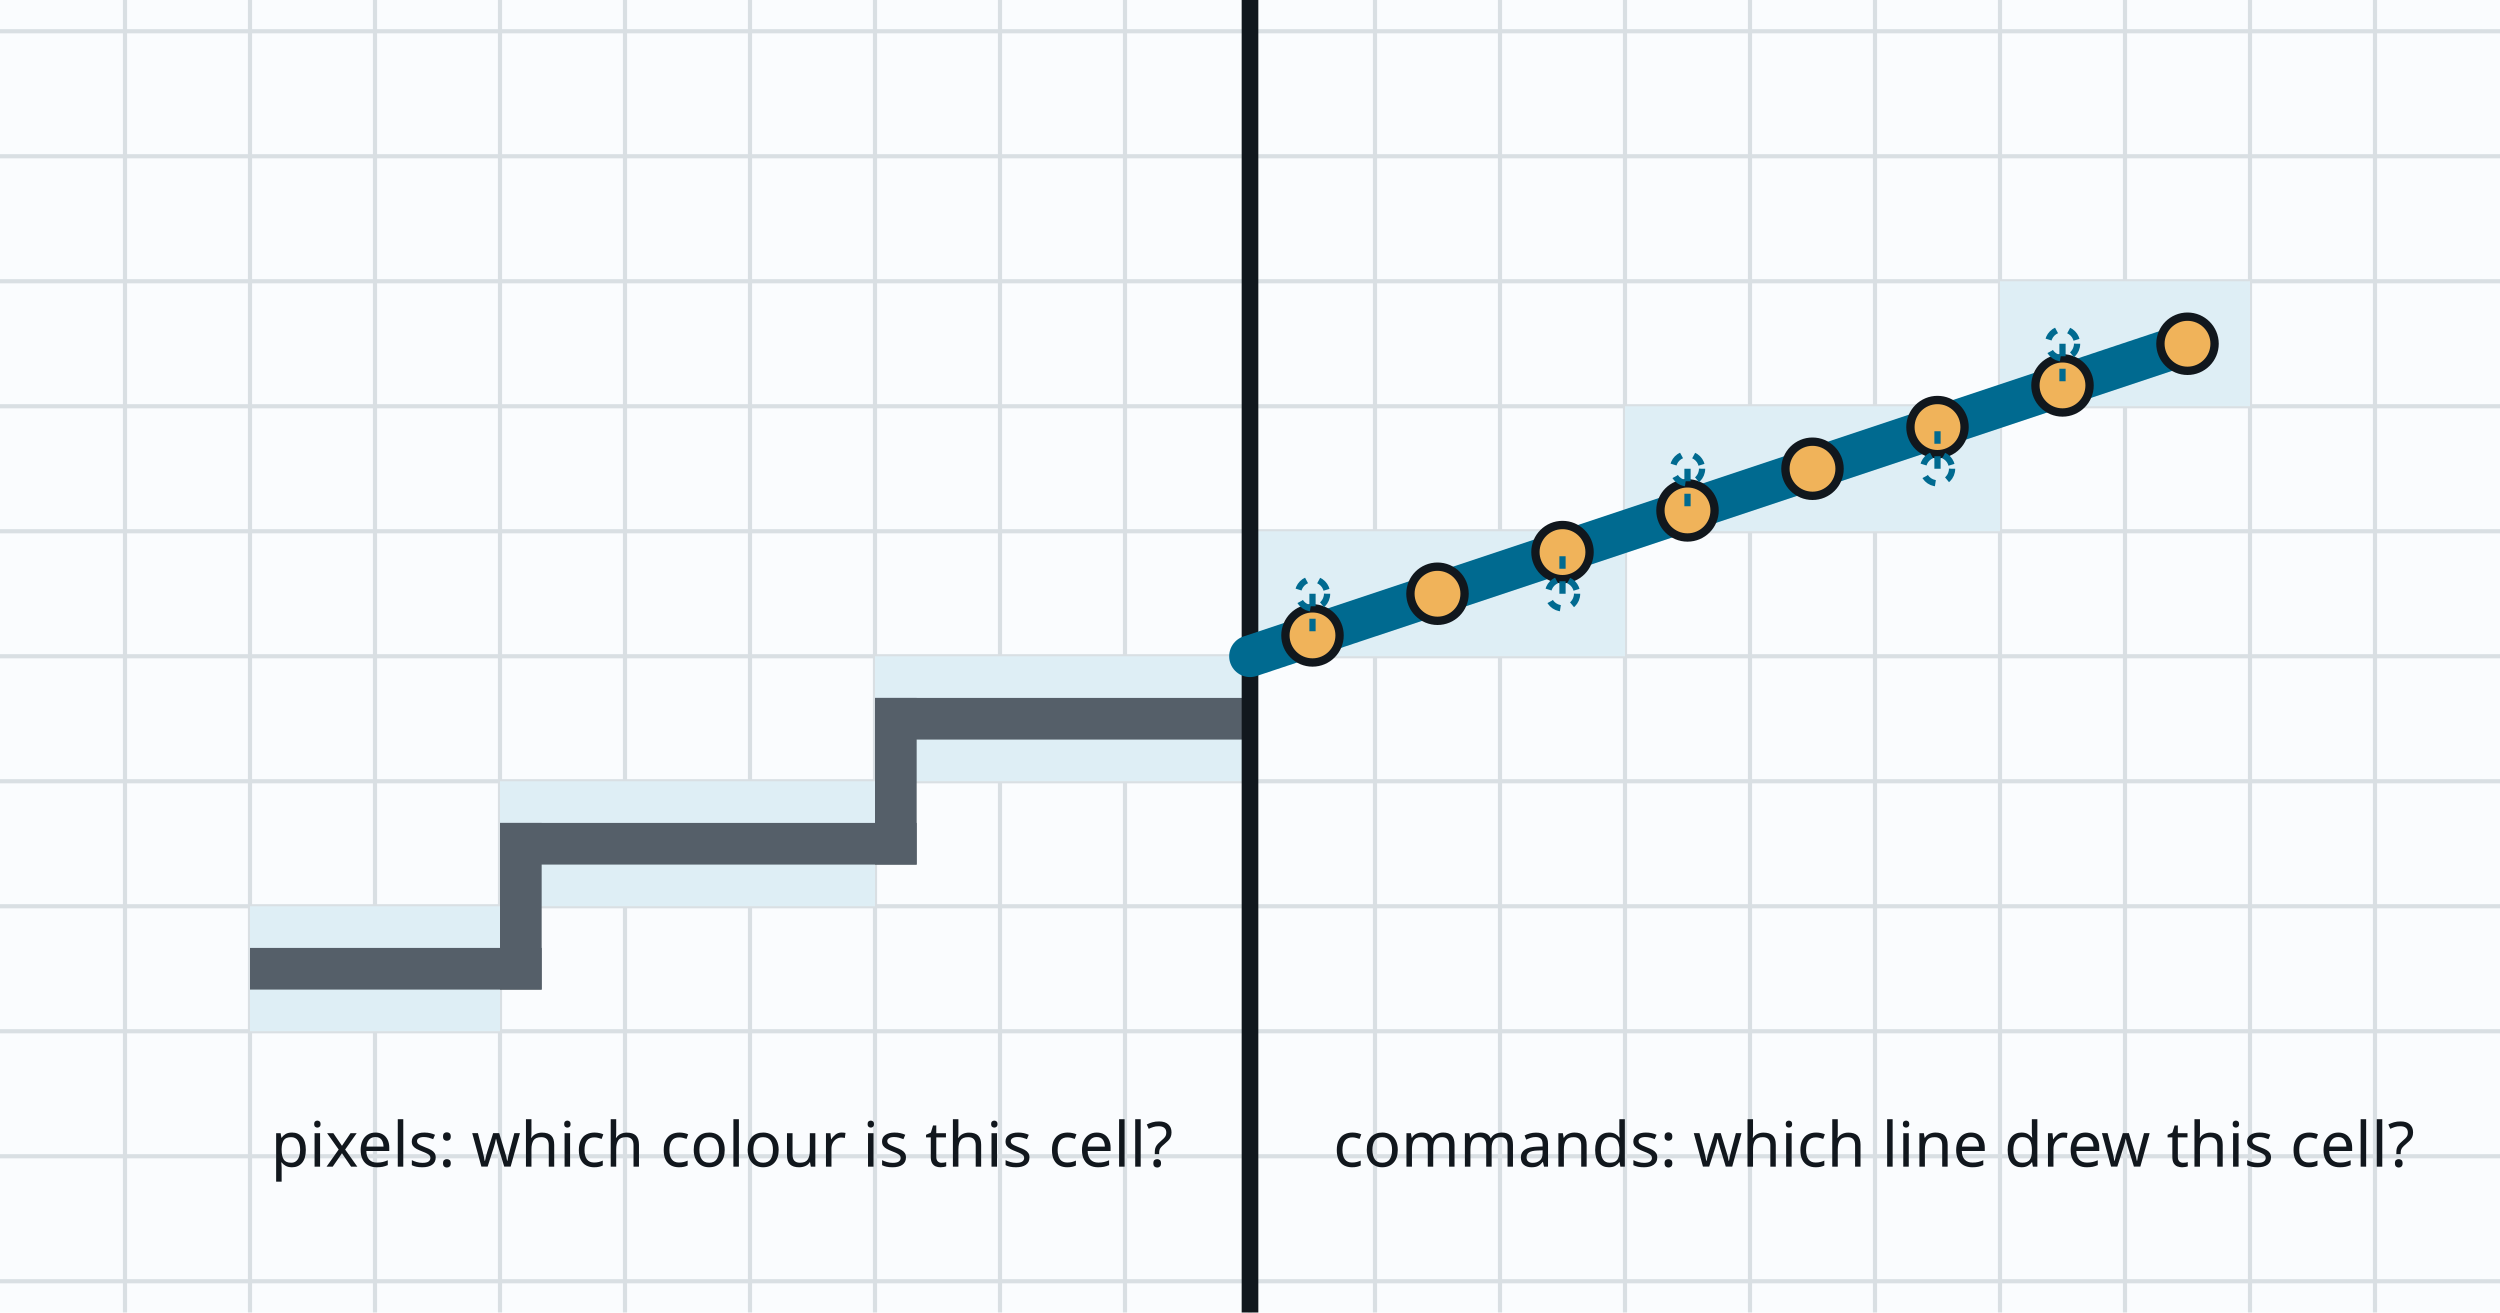
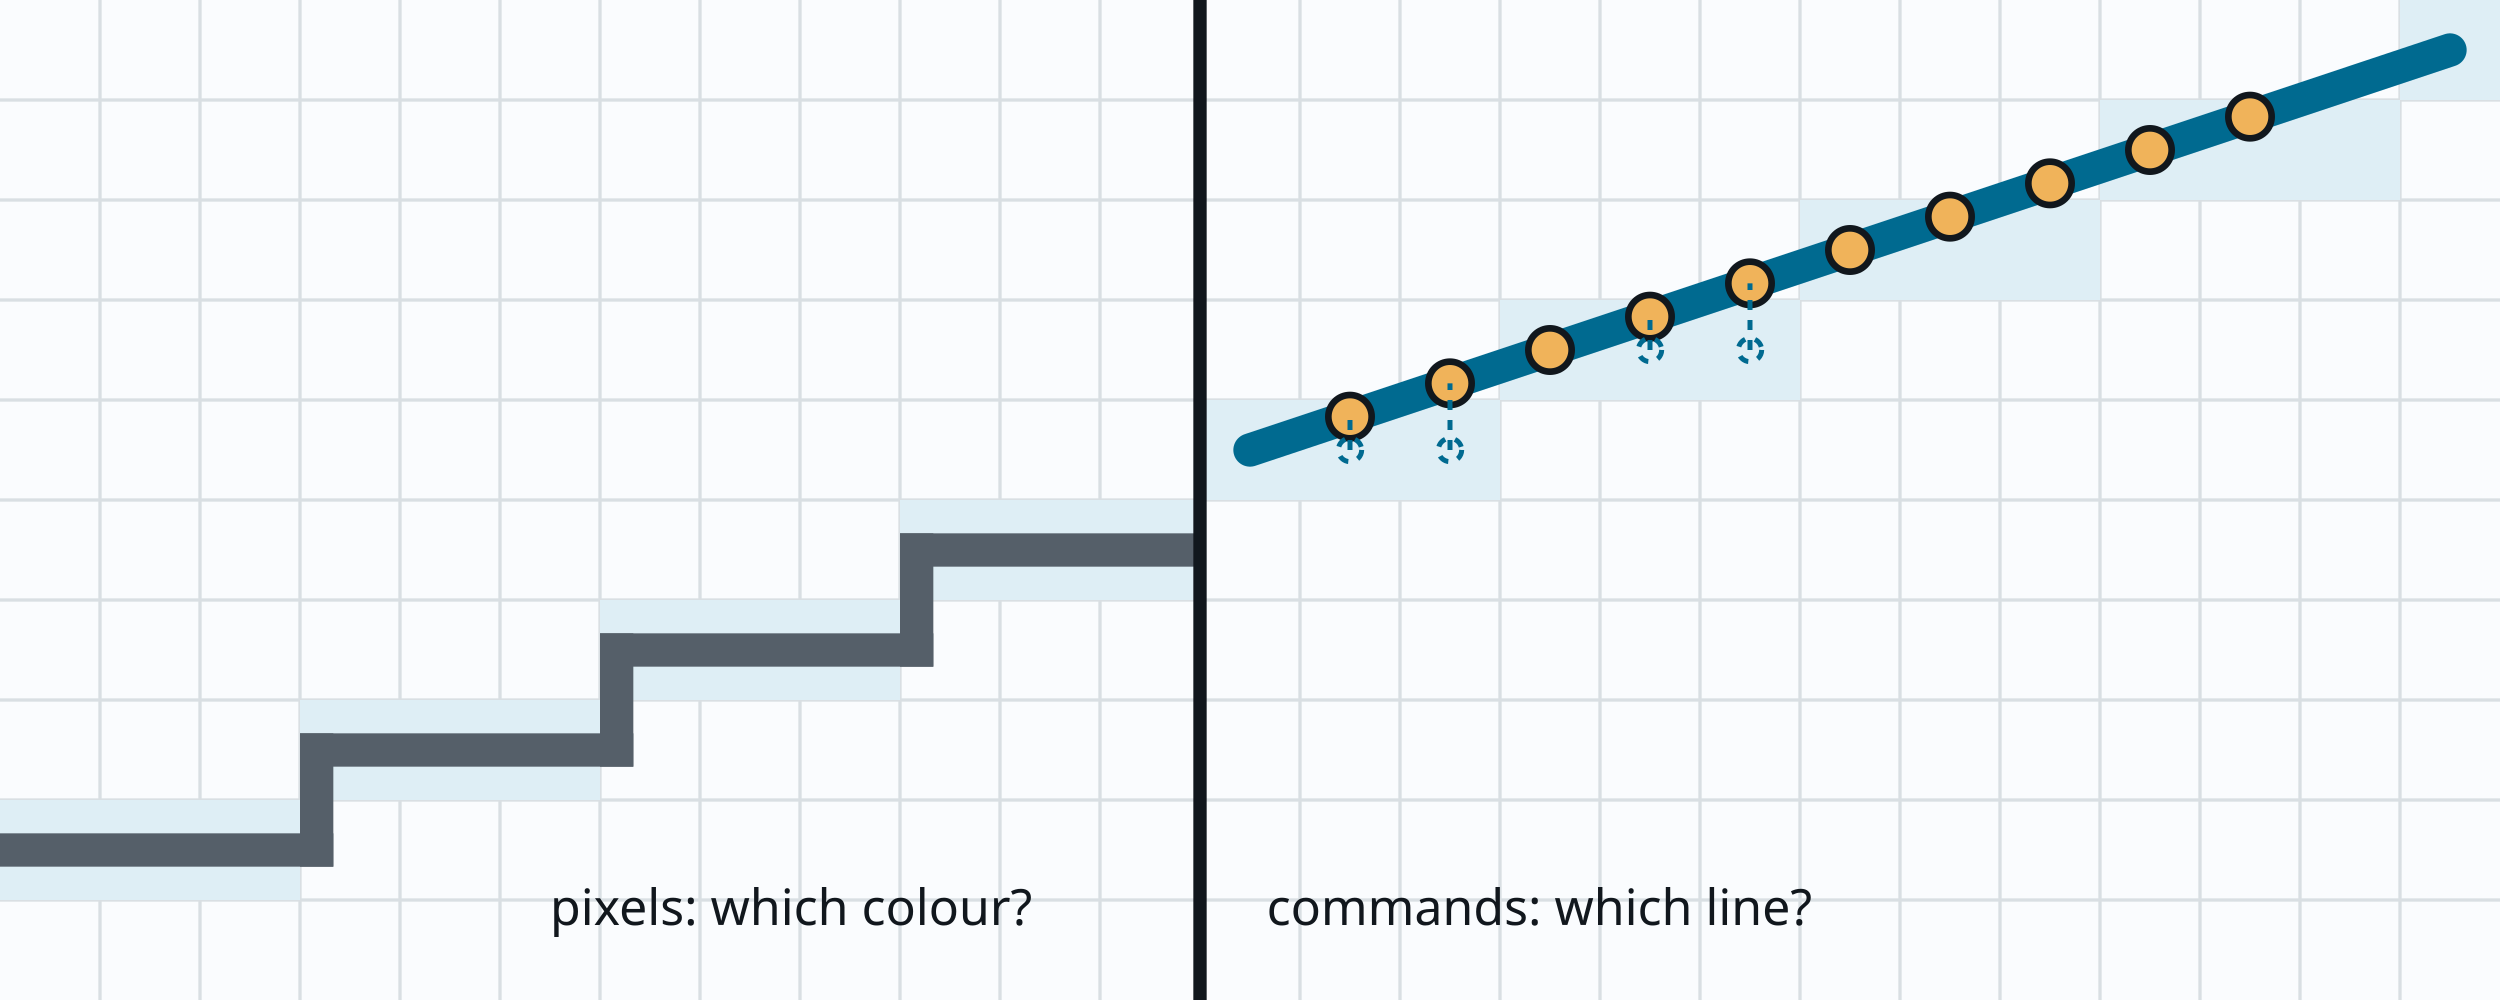
- <svg xmlns="http://www.w3.org/2000/svg" viewBox="0 0 1200 630" width="1200" height="630">
-   <rect width="1200" height="630" fill="#fafcfe" />
+ <svg xmlns="http://www.w3.org/2000/svg" viewBox="0 0 1500 600" width="1500" height="600">
+   <rect width="1500" height="600" fill="#fafcfe" />
  <g stroke="#d9dfe3" stroke-width="2">
-     <path d="M60 0V630M120 0V630M180 0V630M240 0V630M300 0V630M360 0V630M420 0V630M480 0V630M540 0V630M600 0V630M660 0V630M720 0V630M780 0V630M840 0V630M900 0V630M960 0V630M1020 0V630M1080 0V630M1140 0V630" />
-     <path d="M0 15H1200M0 75H1200M0 135H1200M0 195H1200M0 255H1200M0 315H1200M0 375H1200M0 435H1200M0 495H1200M0 555H1200M0 615H1200" />
+     <path d="M60 0V600M120 0V600M180 0V600M240 0V600M300 0V600M360 0V600M420 0V600M480 0V600M540 0V600M600 0V600M660 0V600M720 0V600M780 0V600M840 0V600M900 0V600M960 0V600M1020 0V600M1080 0V600M1140 0V600M1200 0V600M1260 0V600M1320 0V600M1380 0V600M1440 0V600" />
+     <path d="M0 60H1500M0 120H1500M0 180H1500M0 240H1500M0 300H1500M0 360H1500M0 420H1500M0 480H1500M0 540H1500" />
  </g>
  <g fill="#deeef5">
-     <rect x="120" y="435" width="60" height="60" />
-     <rect x="180" y="435" width="60" height="60" />
-     <rect x="240" y="375" width="60" height="60" />
-     <rect x="300" y="375" width="60" height="60" />
-     <rect x="360" y="375" width="60" height="60" />
-     <rect x="420" y="315" width="60" height="60" />
-     <rect x="480" y="315" width="60" height="60" />
-     <rect x="540" y="315" width="60" height="60" />
-     <rect x="600" y="255" width="60" height="60" />
-     <rect x="660" y="255" width="60" height="60" />
-     <rect x="720" y="255" width="60" height="60" />
-     <rect x="780" y="195" width="60" height="60" />
-     <rect x="840" y="195" width="60" height="60" />
-     <rect x="900" y="195" width="60" height="60" />
-     <rect x="960" y="135" width="60" height="60" />
-     <rect x="1020" y="135" width="60" height="60" />
+     <rect x="0" y="480" width="180" height="60" />
+     <rect x="180" y="420" width="180" height="60" />
+     <rect x="360" y="360" width="180" height="60" />
+     <rect x="540" y="300" width="180" height="60" />
+     <rect x="720" y="240" width="180" height="60" />
+     <rect x="900" y="180" width="180" height="60" />
+     <rect x="1080" y="120" width="180" height="60" />
+     <rect x="1260" y="60" width="180" height="60" />
+     <rect x="1440" y="0" width="60" height="60" />
  </g>
  <g fill="#555f69">
-     <rect x="120" y="455" width="140" height="20" />
-     <rect x="240" y="395" width="200" height="20" />
-     <rect x="420" y="335" width="180" height="20" />
-     <rect x="240" y="395" width="20" height="80" />
-     <rect x="420" y="335" width="20" height="80" />
+     <rect x="0" y="500" width="200" height="20" />
+     <rect x="180" y="440" width="200" height="20" />
+     <rect x="360" y="380" width="200" height="20" />
+     <rect x="540" y="320" width="180" height="20" />
+     <rect x="180" y="440" width="20" height="80" />
+     <rect x="360" y="380" width="20" height="80" />
+     <rect x="540" y="320" width="20" height="80" />
  </g>
-   <rect x="596" y="0" width="8" height="630" fill="#11171d" />
-   <line x1="600" y1="315" x2="1050" y2="165" stroke="#006a90" stroke-width="20" stroke-linecap="round" />
+   <rect x="716" y="0" width="8" height="600" fill="#11171d" />
+   <line x1="750" y1="270" x2="1470" y2="30" stroke="#006a90" stroke-width="20" stroke-linecap="round" />
  <g fill="#f0b35a" stroke="#11171d" stroke-width="4">
-     <circle cx="630" cy="305" r="13" />
-     <circle cx="690" cy="285" r="13" />
-     <circle cx="750" cy="265" r="13" />
-     <circle cx="810" cy="245" r="13" />
-     <circle cx="870" cy="225" r="13" />
-     <circle cx="930" cy="205" r="13" />
-     <circle cx="990" cy="185" r="13" />
-     <circle cx="1050" cy="165" r="13" />
+     <circle cx="810" cy="250" r="13" />
+     <circle cx="870" cy="230" r="13" />
+     <circle cx="930" cy="210" r="13" />
+     <circle cx="990" cy="190" r="13" />
+     <circle cx="1050" cy="170" r="13" />
+     <circle cx="1110" cy="150" r="13" />
+     <circle cx="1170" cy="130" r="13" />
+     <circle cx="1230" cy="110" r="13" />
+     <circle cx="1290" cy="90" r="13" />
+     <circle cx="1350" cy="70" r="13" />
  </g>
  <g stroke="#006a90" stroke-width="3" stroke-dasharray="6 6" fill="none">
-     <line x1="630" y1="285" x2="630" y2="305" />
-     <line x1="750" y1="285" x2="750" y2="265" />
-     <line x1="810" y1="225" x2="810" y2="245" />
-     <line x1="930" y1="225" x2="930" y2="205" />
-     <line x1="990" y1="165" x2="990" y2="185" />
-     <circle cx="630" cy="285" r="7" />
-     <circle cx="750" cy="285" r="7" />
-     <circle cx="810" cy="225" r="7" />
-     <circle cx="930" cy="225" r="7" />
-     <circle cx="990" cy="165" r="7" />
+     <line x1="810" y1="270" x2="810" y2="250" />
+     <line x1="870" y1="270" x2="870" y2="230" />
+     <line x1="990" y1="210" x2="990" y2="190" />
+     <line x1="1050" y1="210" x2="1050" y2="170" />
+     <circle cx="810" cy="270" r="7" />
+     <circle cx="870" cy="270" r="7" />
+     <circle cx="990" cy="210" r="7" />
+     <circle cx="1050" cy="210" r="7" />
  </g>
  <g font-family="IBM Plex Sans" font-size="30" fill="#11171d">
-     <text x="130" y="560">pixels: which colour is this cell?</text>
-     <text x="640" y="560">commands: which line drew this cell?</text>
+     <text x="330" y="555">pixels: which colour?</text>
+     <text x="760" y="555">commands: which line?</text>
  </g>
</svg>
